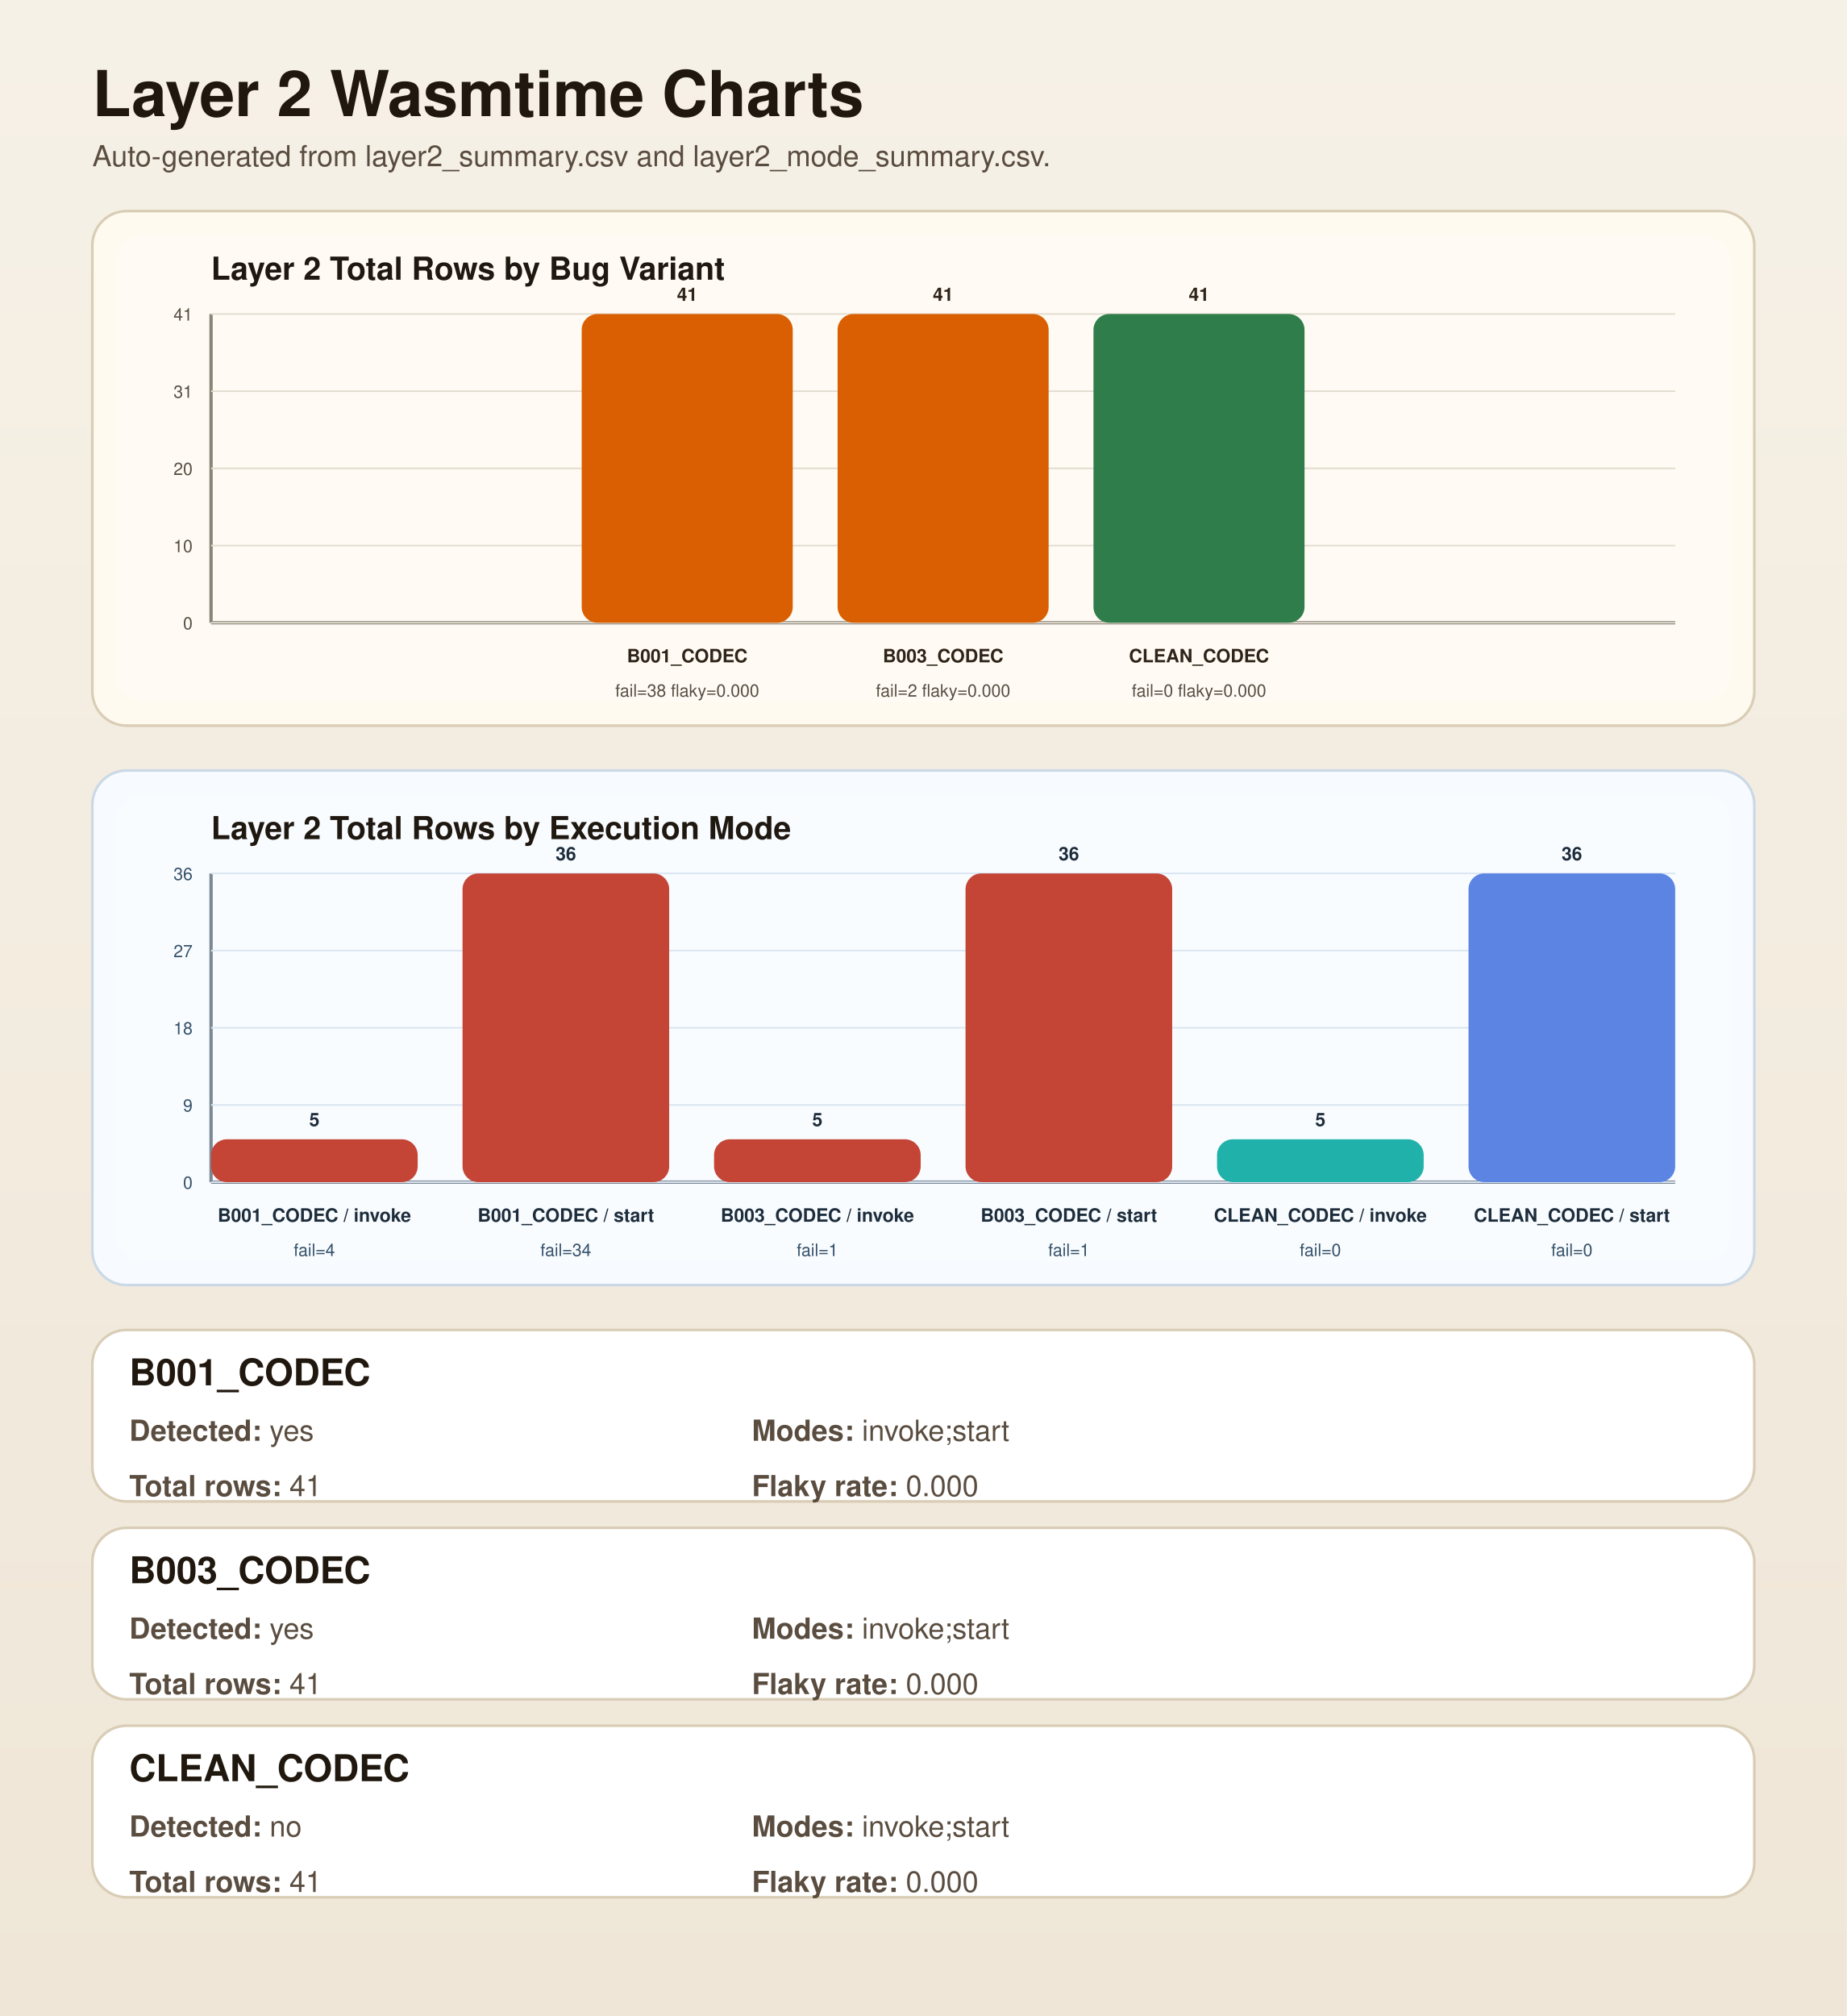
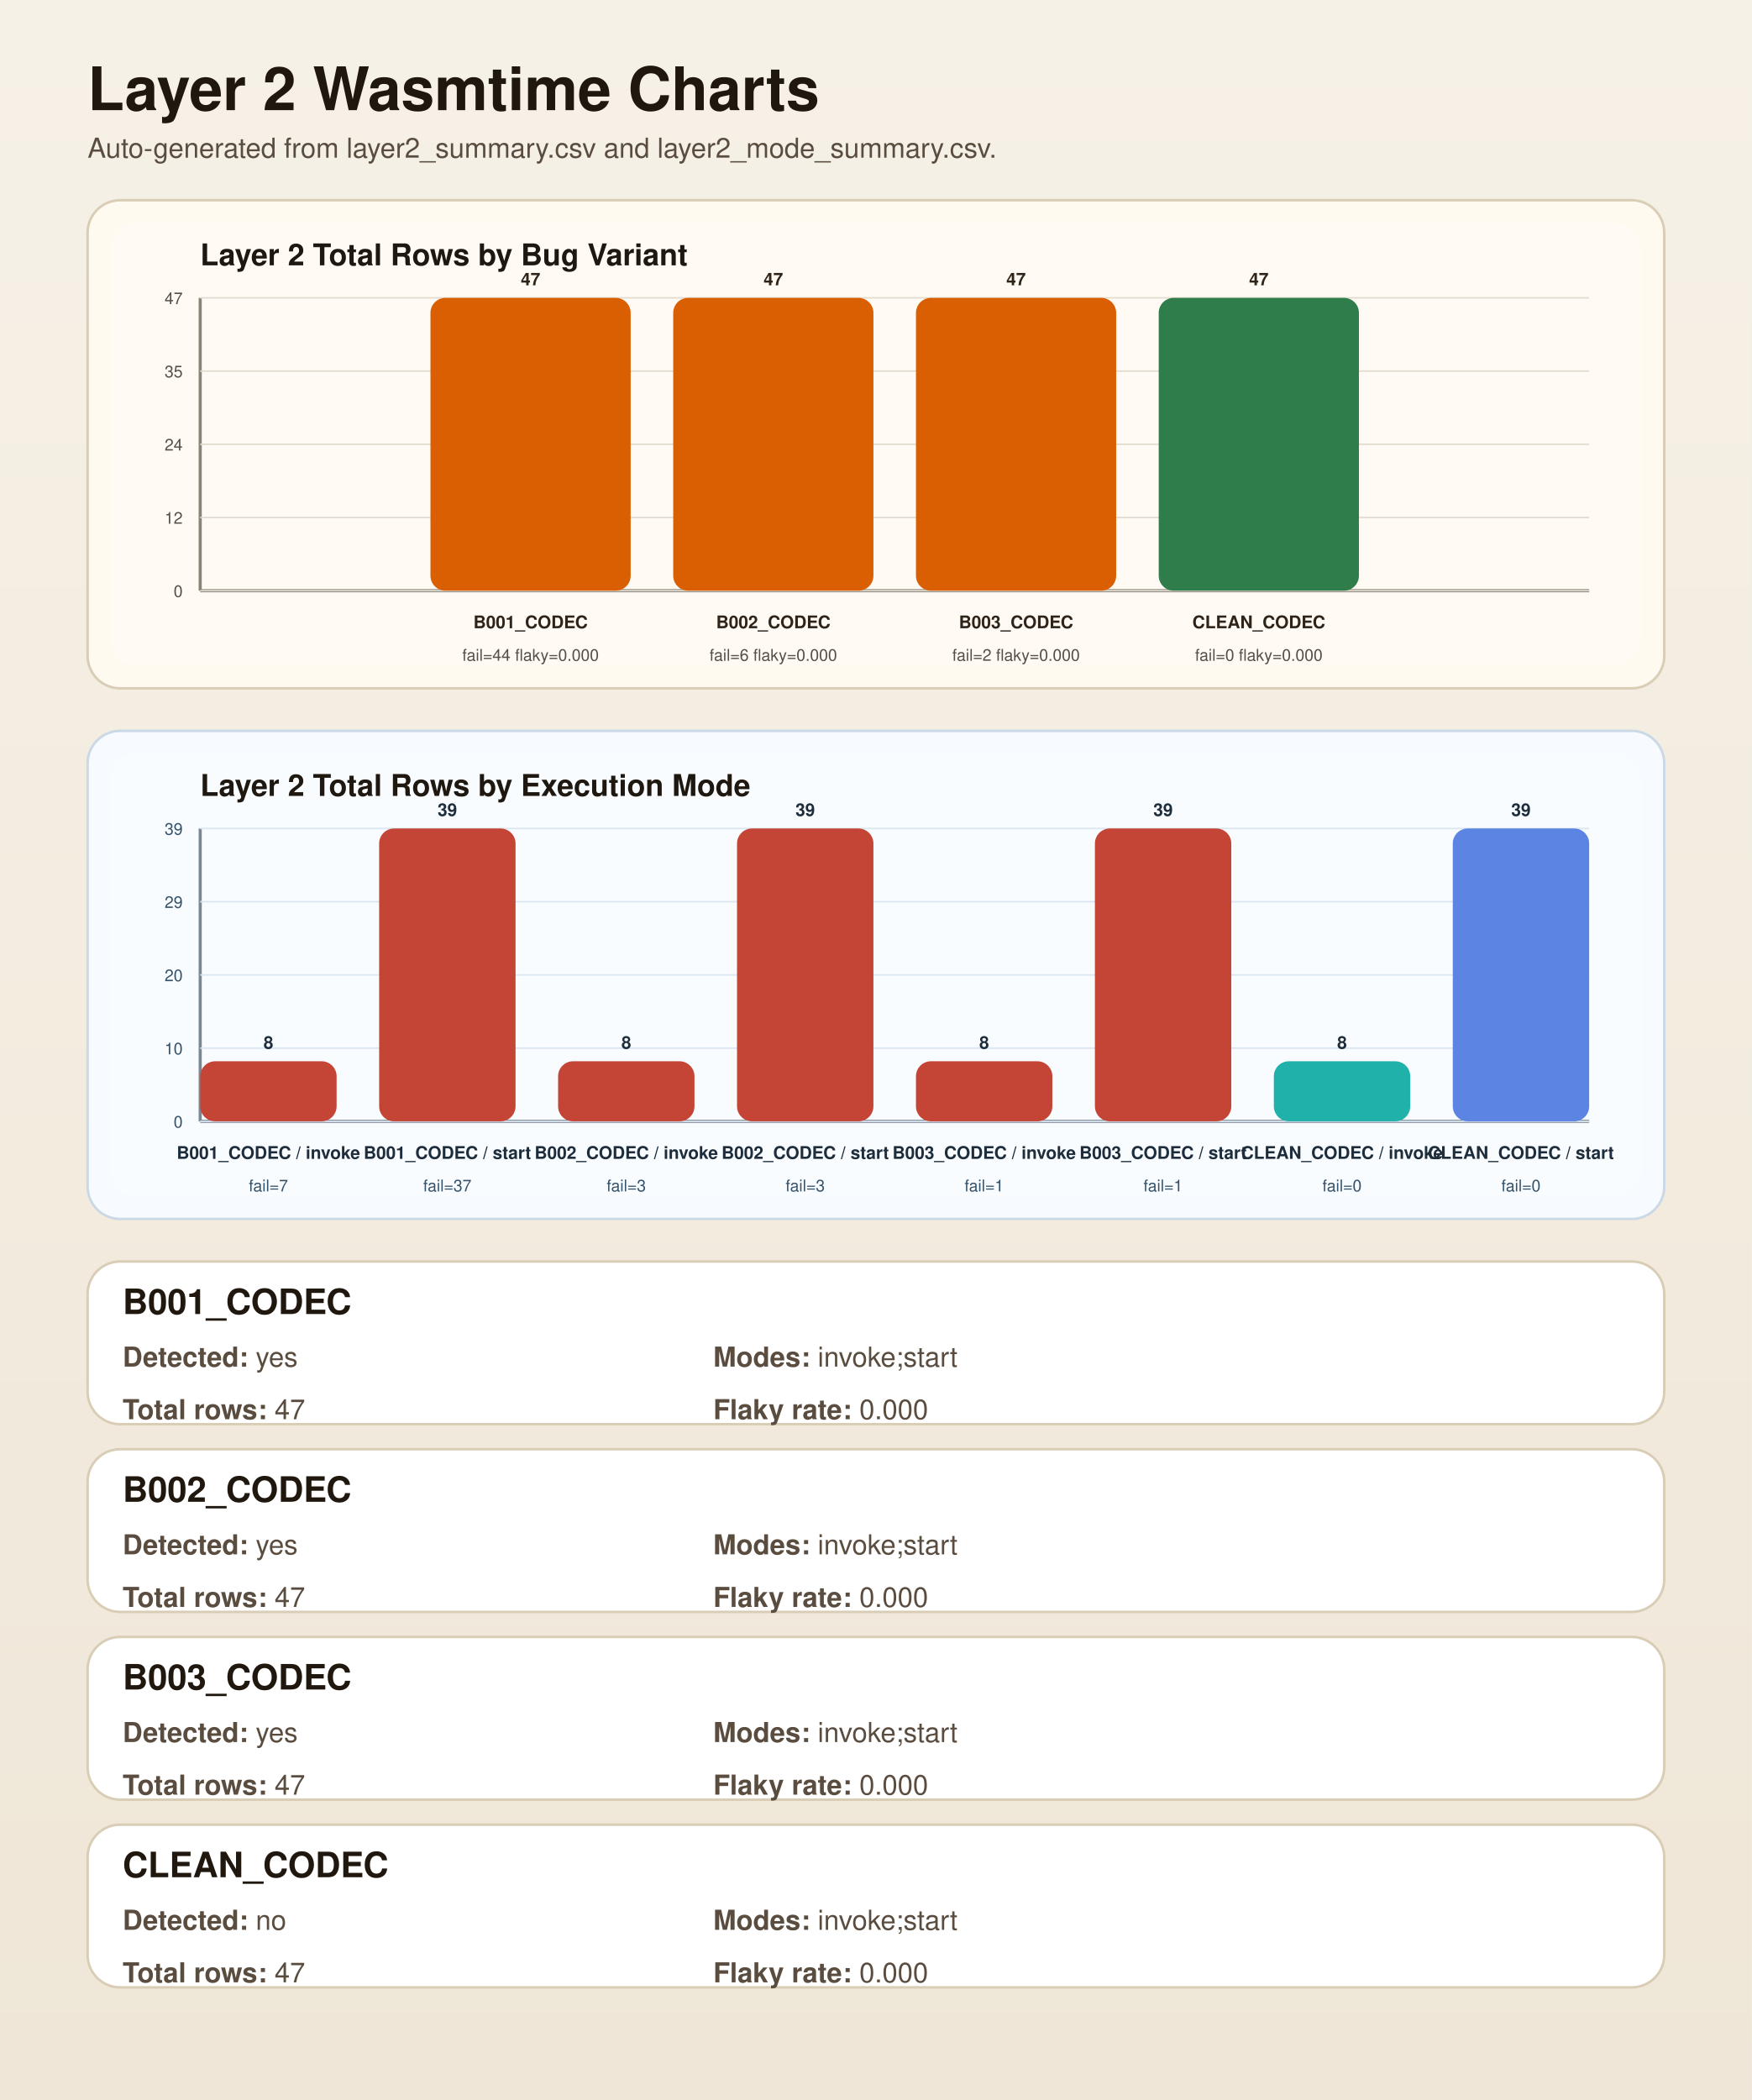
- <svg xmlns="http://www.w3.org/2000/svg" viewBox="0 0 1400 1528" width="1400" height="1528" role="img" aria-label="Layer 2 Wasmtime chart dashboard" style="font-family: Helvetica, Arial, sans-serif;">
+ <svg xmlns="http://www.w3.org/2000/svg" viewBox="0 0 1400 1678" width="1400" height="1678" role="img" aria-label="Layer 2 Wasmtime chart dashboard" style="font-family: Helvetica, Arial, sans-serif;">
  <defs>
    <linearGradient id="bg" x1="0" x2="0" y1="0" y2="1">
      <stop offset="0%" stop-color="#f6f1e7" />
      <stop offset="100%" stop-color="#efe6d7" />
    </linearGradient>
  </defs>
-   <rect width="1400" height="1528" fill="url(#bg)" />
+   <rect width="1400" height="1678" fill="url(#bg)" />
  <text x="70" y="88" font-size="48" font-weight="700" fill="#20180f">Layer 2 Wasmtime Charts</text>
  <text x="70" y="126" font-size="22" fill="#5a4d40">Auto-generated from layer2_summary.csv and layer2_mode_summary.csv.</text>
  <rect x="70" y="160" width="1260" height="390" rx="26" fill="#fffaf0" stroke="#d9cdb6" stroke-width="2" />
  <rect x="88" y="178" width="1224" height="354" rx="22" fill="rgba(255,255,255,0.28)" />
  <text x="160" y="212" font-size="24" font-weight="700" fill="#1f1810">Layer 2 Total Rows by Bug Variant</text>
  <line x1="160" y1="472" x2="1270" y2="472" stroke="#8a8478" stroke-width="2.5" />
  <line x1="160" y1="238" x2="160" y2="472" stroke="#8a8478" stroke-width="2.5" />
  <line x1="160" y1="238.0" x2="1270" y2="238.0" stroke="#e2dccf" stroke-width="1.2" />
-   <text x="146" y="243.0" text-anchor="end" font-size="13" fill="#574f45">41</text>
+   <text x="146" y="243.0" text-anchor="end" font-size="13" fill="#574f45">47</text>
  <line x1="160" y1="296.5" x2="1270" y2="296.5" stroke="#e2dccf" stroke-width="1.2" />
-   <text x="146" y="301.5" text-anchor="end" font-size="13" fill="#574f45">31</text>
+   <text x="146" y="301.5" text-anchor="end" font-size="13" fill="#574f45">35</text>
  <line x1="160" y1="355.0" x2="1270" y2="355.0" stroke="#e2dccf" stroke-width="1.2" />
-   <text x="146" y="360.0" text-anchor="end" font-size="13" fill="#574f45">20</text>
+   <text x="146" y="360.0" text-anchor="end" font-size="13" fill="#574f45">24</text>
  <line x1="160" y1="413.5" x2="1270" y2="413.5" stroke="#e2dccf" stroke-width="1.2" />
-   <text x="146" y="418.5" text-anchor="end" font-size="13" fill="#574f45">10</text>
+   <text x="146" y="418.5" text-anchor="end" font-size="13" fill="#574f45">12</text>
  <line x1="160" y1="472.0" x2="1270" y2="472.0" stroke="#e2dccf" stroke-width="1.2" />
  <text x="146" y="477.0" text-anchor="end" font-size="13" fill="#574f45">0</text>
-   <rect x="441.0" y="238.0" width="160" height="234.0" rx="12" fill="#d95f02" />
-   <text x="521.0" y="228.0" text-anchor="middle" font-size="14" font-weight="700" fill="#2f2419">41</text>
-   <text x="521.0" y="502" text-anchor="middle" font-size="14" font-weight="700" fill="#2f2419">B001_CODEC</text>
-   <text x="521.0" y="528" text-anchor="middle" font-size="13" fill="#574f45">fail=38 flaky=0.000</text>
-   <rect x="635.0" y="238.0" width="160" height="234.0" rx="12" fill="#d95f02" />
-   <text x="715.0" y="228.0" text-anchor="middle" font-size="14" font-weight="700" fill="#2f2419">41</text>
-   <text x="715.0" y="502" text-anchor="middle" font-size="14" font-weight="700" fill="#2f2419">B003_CODEC</text>
-   <text x="715.0" y="528" text-anchor="middle" font-size="13" fill="#574f45">fail=2 flaky=0.000</text>
-   <rect x="829.0" y="238.0" width="160" height="234.0" rx="12" fill="#2f7d4a" />
-   <text x="909.0" y="228.0" text-anchor="middle" font-size="14" font-weight="700" fill="#2f2419">41</text>
-   <text x="909.0" y="502" text-anchor="middle" font-size="14" font-weight="700" fill="#2f2419">CLEAN_CODEC</text>
-   <text x="909.0" y="528" text-anchor="middle" font-size="13" fill="#574f45">fail=0 flaky=0.000</text>
+   <rect x="344.0" y="238.0" width="160" height="234.0" rx="12" fill="#d95f02" />
+   <text x="424.0" y="228.0" text-anchor="middle" font-size="14" font-weight="700" fill="#2f2419">47</text>
+   <text x="424.0" y="502" text-anchor="middle" font-size="14" font-weight="700" fill="#2f2419">B001_CODEC</text>
+   <text x="424.0" y="528" text-anchor="middle" font-size="13" fill="#574f45">fail=44 flaky=0.000</text>
+   <rect x="538.0" y="238.0" width="160" height="234.0" rx="12" fill="#d95f02" />
+   <text x="618.0" y="228.0" text-anchor="middle" font-size="14" font-weight="700" fill="#2f2419">47</text>
+   <text x="618.0" y="502" text-anchor="middle" font-size="14" font-weight="700" fill="#2f2419">B002_CODEC</text>
+   <text x="618.0" y="528" text-anchor="middle" font-size="13" fill="#574f45">fail=6 flaky=0.000</text>
+   <rect x="732.0" y="238.0" width="160" height="234.0" rx="12" fill="#d95f02" />
+   <text x="812.0" y="228.0" text-anchor="middle" font-size="14" font-weight="700" fill="#2f2419">47</text>
+   <text x="812.0" y="502" text-anchor="middle" font-size="14" font-weight="700" fill="#2f2419">B003_CODEC</text>
+   <text x="812.0" y="528" text-anchor="middle" font-size="13" fill="#574f45">fail=2 flaky=0.000</text>
+   <rect x="926.0" y="238.0" width="160" height="234.0" rx="12" fill="#2f7d4a" />
+   <text x="1006.0" y="228.0" text-anchor="middle" font-size="14" font-weight="700" fill="#2f2419">47</text>
+   <text x="1006.0" y="502" text-anchor="middle" font-size="14" font-weight="700" fill="#2f2419">CLEAN_CODEC</text>
+   <text x="1006.0" y="528" text-anchor="middle" font-size="13" fill="#574f45">fail=0 flaky=0.000</text>
  <rect x="70" y="584" width="1260" height="390" rx="26" fill="#f7fbff" stroke="#cbd9e6" stroke-width="2" />
  <rect x="88" y="602" width="1224" height="354" rx="22" fill="rgba(255,255,255,0.28)" />
  <text x="160" y="636" font-size="24" font-weight="700" fill="#1f1810">Layer 2 Total Rows by Execution Mode</text>
  <line x1="160" y1="896" x2="1270" y2="896" stroke="#7b8794" stroke-width="2.5" />
  <line x1="160" y1="662" x2="160" y2="896" stroke="#7b8794" stroke-width="2.5" />
  <line x1="160" y1="662.0" x2="1270" y2="662.0" stroke="#d9e5f0" stroke-width="1.2" />
-   <text x="146" y="667.0" text-anchor="end" font-size="13" fill="#35526b">36</text>
+   <text x="146" y="667.0" text-anchor="end" font-size="13" fill="#35526b">39</text>
  <line x1="160" y1="720.5" x2="1270" y2="720.5" stroke="#d9e5f0" stroke-width="1.2" />
-   <text x="146" y="725.5" text-anchor="end" font-size="13" fill="#35526b">27</text>
+   <text x="146" y="725.5" text-anchor="end" font-size="13" fill="#35526b">29</text>
  <line x1="160" y1="779.0" x2="1270" y2="779.0" stroke="#d9e5f0" stroke-width="1.2" />
-   <text x="146" y="784.0" text-anchor="end" font-size="13" fill="#35526b">18</text>
+   <text x="146" y="784.0" text-anchor="end" font-size="13" fill="#35526b">20</text>
  <line x1="160" y1="837.5" x2="1270" y2="837.5" stroke="#d9e5f0" stroke-width="1.2" />
-   <text x="146" y="842.5" text-anchor="end" font-size="13" fill="#35526b">9</text>
+   <text x="146" y="842.5" text-anchor="end" font-size="13" fill="#35526b">10</text>
  <line x1="160" y1="896.0" x2="1270" y2="896.0" stroke="#d9e5f0" stroke-width="1.2" />
  <text x="146" y="901.0" text-anchor="end" font-size="13" fill="#35526b">0</text>
-   <rect x="160.0" y="863.5" width="156.667" height="32.5" rx="12" fill="#c44536" />
-   <text x="238.333" y="853.5" text-anchor="middle" font-size="14" font-weight="700" fill="#1d2d3c">5</text>
-   <text x="238.333" y="926" text-anchor="middle" font-size="14" font-weight="700" fill="#1d2d3c">B001_CODEC / invoke</text>
-   <text x="238.333" y="952" text-anchor="middle" font-size="13" fill="#35526b">fail=4</text>
-   <rect x="350.667" y="662.0" width="156.667" height="234.0" rx="12" fill="#c44536" />
-   <text x="429" y="652.0" text-anchor="middle" font-size="14" font-weight="700" fill="#1d2d3c">36</text>
-   <text x="429" y="926" text-anchor="middle" font-size="14" font-weight="700" fill="#1d2d3c">B001_CODEC / start</text>
-   <text x="429" y="952" text-anchor="middle" font-size="13" fill="#35526b">fail=34</text>
-   <rect x="541.333" y="863.5" width="156.667" height="32.5" rx="12" fill="#c44536" />
-   <text x="619.667" y="853.5" text-anchor="middle" font-size="14" font-weight="700" fill="#1d2d3c">5</text>
-   <text x="619.667" y="926" text-anchor="middle" font-size="14" font-weight="700" fill="#1d2d3c">B003_CODEC / invoke</text>
-   <text x="619.667" y="952" text-anchor="middle" font-size="13" fill="#35526b">fail=1</text>
-   <rect x="732.0" y="662.0" width="156.667" height="234.0" rx="12" fill="#c44536" />
-   <text x="810.333" y="652.0" text-anchor="middle" font-size="14" font-weight="700" fill="#1d2d3c">36</text>
-   <text x="810.333" y="926" text-anchor="middle" font-size="14" font-weight="700" fill="#1d2d3c">B003_CODEC / start</text>
-   <text x="810.333" y="952" text-anchor="middle" font-size="13" fill="#35526b">fail=1</text>
-   <rect x="922.667" y="863.5" width="156.667" height="32.5" rx="12" fill="#20b2aa" />
-   <text x="1001.0" y="853.5" text-anchor="middle" font-size="14" font-weight="700" fill="#1d2d3c">5</text>
-   <text x="1001.0" y="926" text-anchor="middle" font-size="14" font-weight="700" fill="#1d2d3c">CLEAN_CODEC / invoke</text>
-   <text x="1001.0" y="952" text-anchor="middle" font-size="13" fill="#35526b">fail=0</text>
-   <rect x="1113.333" y="662.0" width="156.667" height="234.0" rx="12" fill="#5b84e3" />
-   <text x="1191.667" y="652.0" text-anchor="middle" font-size="14" font-weight="700" fill="#1d2d3c">36</text>
-   <text x="1191.667" y="926" text-anchor="middle" font-size="14" font-weight="700" fill="#1d2d3c">CLEAN_CODEC / start</text>
-   <text x="1191.667" y="952" text-anchor="middle" font-size="13" fill="#35526b">fail=0</text>
+   <rect x="160.0" y="848.0" width="109.0" height="48.0" rx="12" fill="#c44536" />
+   <text x="214.5" y="838.0" text-anchor="middle" font-size="14" font-weight="700" fill="#1d2d3c">8</text>
+   <text x="214.5" y="926" text-anchor="middle" font-size="14" font-weight="700" fill="#1d2d3c">B001_CODEC / invoke</text>
+   <text x="214.5" y="952" text-anchor="middle" font-size="13" fill="#35526b">fail=7</text>
+   <rect x="303.0" y="662.0" width="109.0" height="234.0" rx="12" fill="#c44536" />
+   <text x="357.5" y="652.0" text-anchor="middle" font-size="14" font-weight="700" fill="#1d2d3c">39</text>
+   <text x="357.5" y="926" text-anchor="middle" font-size="14" font-weight="700" fill="#1d2d3c">B001_CODEC / start</text>
+   <text x="357.5" y="952" text-anchor="middle" font-size="13" fill="#35526b">fail=37</text>
+   <rect x="446.0" y="848.0" width="109.0" height="48.0" rx="12" fill="#c44536" />
+   <text x="500.5" y="838.0" text-anchor="middle" font-size="14" font-weight="700" fill="#1d2d3c">8</text>
+   <text x="500.5" y="926" text-anchor="middle" font-size="14" font-weight="700" fill="#1d2d3c">B002_CODEC / invoke</text>
+   <text x="500.5" y="952" text-anchor="middle" font-size="13" fill="#35526b">fail=3</text>
+   <rect x="589.0" y="662.0" width="109.0" height="234.0" rx="12" fill="#c44536" />
+   <text x="643.5" y="652.0" text-anchor="middle" font-size="14" font-weight="700" fill="#1d2d3c">39</text>
+   <text x="643.5" y="926" text-anchor="middle" font-size="14" font-weight="700" fill="#1d2d3c">B002_CODEC / start</text>
+   <text x="643.5" y="952" text-anchor="middle" font-size="13" fill="#35526b">fail=3</text>
+   <rect x="732.0" y="848.0" width="109.0" height="48.0" rx="12" fill="#c44536" />
+   <text x="786.5" y="838.0" text-anchor="middle" font-size="14" font-weight="700" fill="#1d2d3c">8</text>
+   <text x="786.5" y="926" text-anchor="middle" font-size="14" font-weight="700" fill="#1d2d3c">B003_CODEC / invoke</text>
+   <text x="786.5" y="952" text-anchor="middle" font-size="13" fill="#35526b">fail=1</text>
+   <rect x="875.0" y="662.0" width="109.0" height="234.0" rx="12" fill="#c44536" />
+   <text x="929.5" y="652.0" text-anchor="middle" font-size="14" font-weight="700" fill="#1d2d3c">39</text>
+   <text x="929.5" y="926" text-anchor="middle" font-size="14" font-weight="700" fill="#1d2d3c">B003_CODEC / start</text>
+   <text x="929.5" y="952" text-anchor="middle" font-size="13" fill="#35526b">fail=1</text>
+   <rect x="1018.0" y="848.0" width="109.0" height="48.0" rx="12" fill="#20b2aa" />
+   <text x="1072.5" y="838.0" text-anchor="middle" font-size="14" font-weight="700" fill="#1d2d3c">8</text>
+   <text x="1072.5" y="926" text-anchor="middle" font-size="14" font-weight="700" fill="#1d2d3c">CLEAN_CODEC / invoke</text>
+   <text x="1072.5" y="952" text-anchor="middle" font-size="13" fill="#35526b">fail=0</text>
+   <rect x="1161.0" y="662.0" width="109.0" height="234.0" rx="12" fill="#5b84e3" />
+   <text x="1215.5" y="652.0" text-anchor="middle" font-size="14" font-weight="700" fill="#1d2d3c">39</text>
+   <text x="1215.5" y="926" text-anchor="middle" font-size="14" font-weight="700" fill="#1d2d3c">CLEAN_CODEC / start</text>
+   <text x="1215.5" y="952" text-anchor="middle" font-size="13" fill="#35526b">fail=0</text>
  <rect x="70" y="1008" width="1260" height="130" rx="26" fill="#ffffff" stroke="#d9cdb6" stroke-width="2" />
  <text x="98" y="1050" font-size="28" font-weight="700" fill="#20180f">B001_CODEC</text>
  <text x="98" y="1092" font-size="22" fill="#5a4d40">
    <tspan font-weight="700">Detected:</tspan> yes</text>
  <text x="98" y="1134" font-size="22" fill="#5a4d40">
-     <tspan font-weight="700">Total rows:</tspan> 41</text>
+     <tspan font-weight="700">Total rows:</tspan> 47</text>
  <text x="570" y="1092" font-size="22" fill="#5a4d40">
    <tspan font-weight="700">Modes:</tspan> invoke;start</text>
  <text x="570" y="1134" font-size="22" fill="#5a4d40">
    <tspan font-weight="700">Flaky rate:</tspan> 0.000</text>
  <rect x="70" y="1158" width="1260" height="130" rx="26" fill="#ffffff" stroke="#d9cdb6" stroke-width="2" />
-   <text x="98" y="1200" font-size="28" font-weight="700" fill="#20180f">B003_CODEC</text>
+   <text x="98" y="1200" font-size="28" font-weight="700" fill="#20180f">B002_CODEC</text>
  <text x="98" y="1242" font-size="22" fill="#5a4d40">
    <tspan font-weight="700">Detected:</tspan> yes</text>
  <text x="98" y="1284" font-size="22" fill="#5a4d40">
-     <tspan font-weight="700">Total rows:</tspan> 41</text>
+     <tspan font-weight="700">Total rows:</tspan> 47</text>
  <text x="570" y="1242" font-size="22" fill="#5a4d40">
    <tspan font-weight="700">Modes:</tspan> invoke;start</text>
  <text x="570" y="1284" font-size="22" fill="#5a4d40">
    <tspan font-weight="700">Flaky rate:</tspan> 0.000</text>
  <rect x="70" y="1308" width="1260" height="130" rx="26" fill="#ffffff" stroke="#d9cdb6" stroke-width="2" />
-   <text x="98" y="1350" font-size="28" font-weight="700" fill="#20180f">CLEAN_CODEC</text>
+   <text x="98" y="1350" font-size="28" font-weight="700" fill="#20180f">B003_CODEC</text>
  <text x="98" y="1392" font-size="22" fill="#5a4d40">
-     <tspan font-weight="700">Detected:</tspan> no</text>
+     <tspan font-weight="700">Detected:</tspan> yes</text>
  <text x="98" y="1434" font-size="22" fill="#5a4d40">
-     <tspan font-weight="700">Total rows:</tspan> 41</text>
+     <tspan font-weight="700">Total rows:</tspan> 47</text>
  <text x="570" y="1392" font-size="22" fill="#5a4d40">
    <tspan font-weight="700">Modes:</tspan> invoke;start</text>
  <text x="570" y="1434" font-size="22" fill="#5a4d40">
    <tspan font-weight="700">Flaky rate:</tspan> 0.000</text>
+   <rect x="70" y="1458" width="1260" height="130" rx="26" fill="#ffffff" stroke="#d9cdb6" stroke-width="2" />
+   <text x="98" y="1500" font-size="28" font-weight="700" fill="#20180f">CLEAN_CODEC</text>
+   <text x="98" y="1542" font-size="22" fill="#5a4d40">
+     <tspan font-weight="700">Detected:</tspan> no</text>
+   <text x="98" y="1584" font-size="22" fill="#5a4d40">
+     <tspan font-weight="700">Total rows:</tspan> 47</text>
+   <text x="570" y="1542" font-size="22" fill="#5a4d40">
+     <tspan font-weight="700">Modes:</tspan> invoke;start</text>
+   <text x="570" y="1584" font-size="22" fill="#5a4d40">
+     <tspan font-weight="700">Flaky rate:</tspan> 0.000</text>
</svg>
